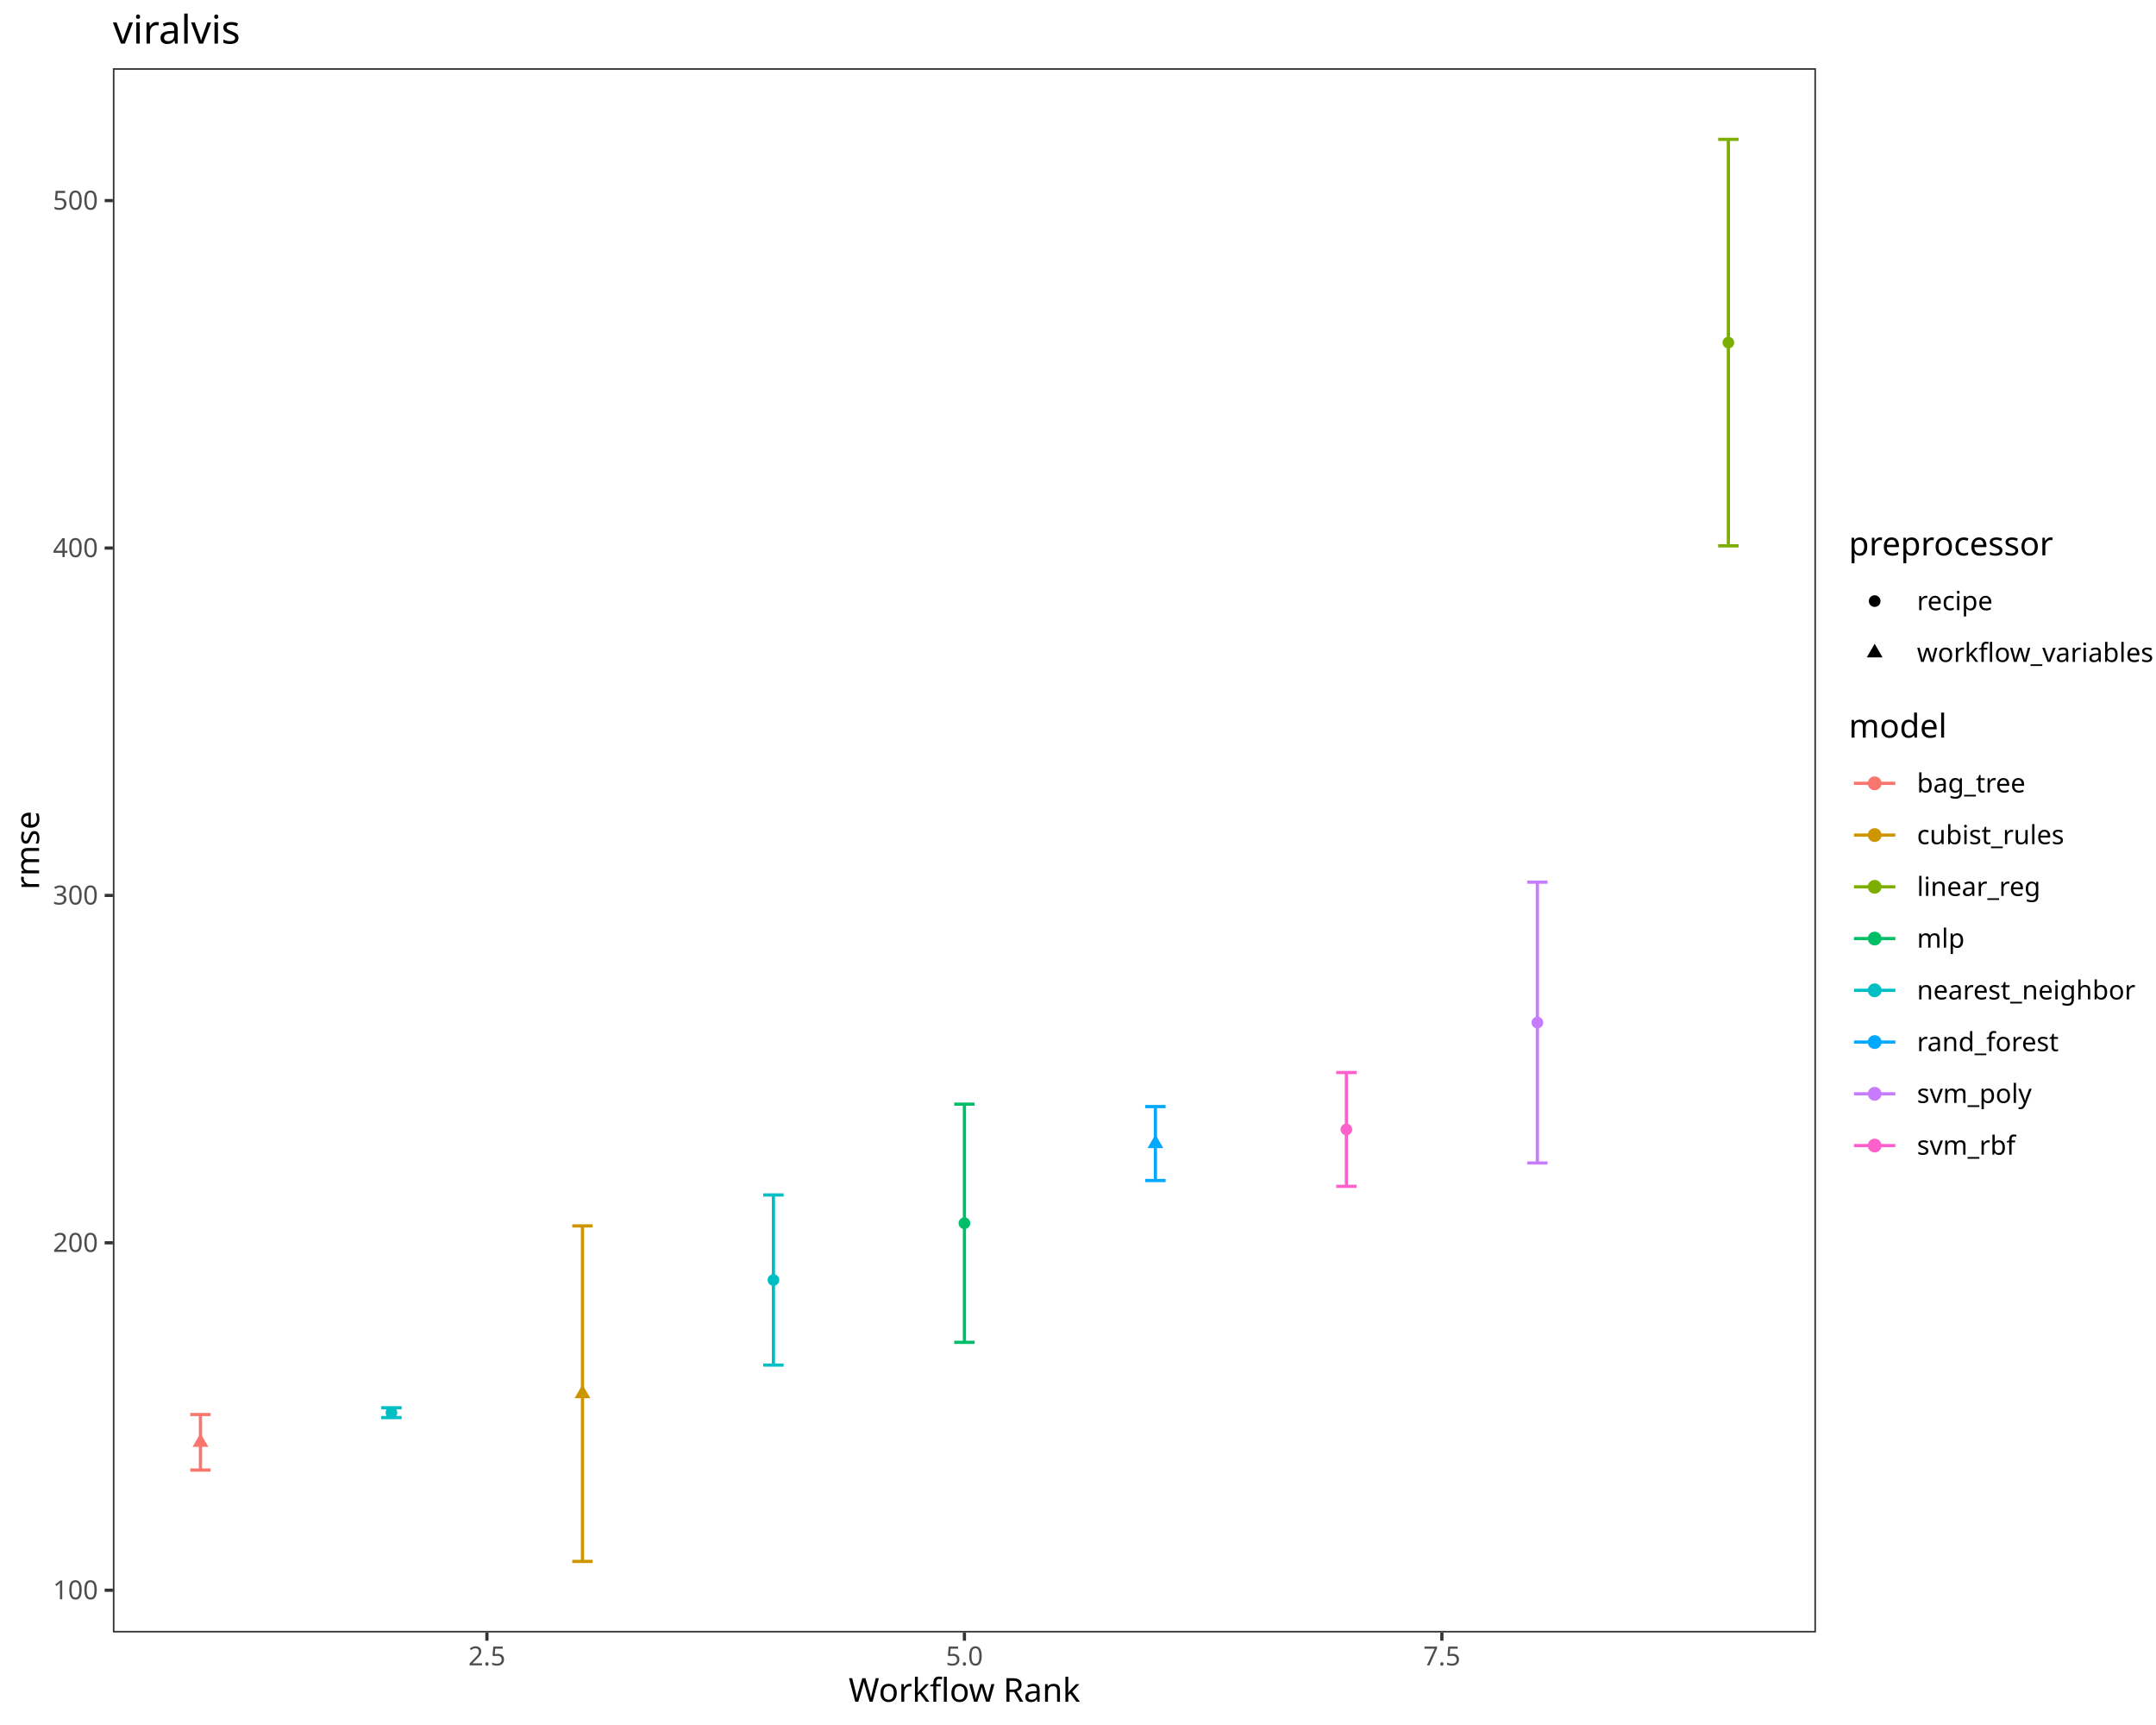
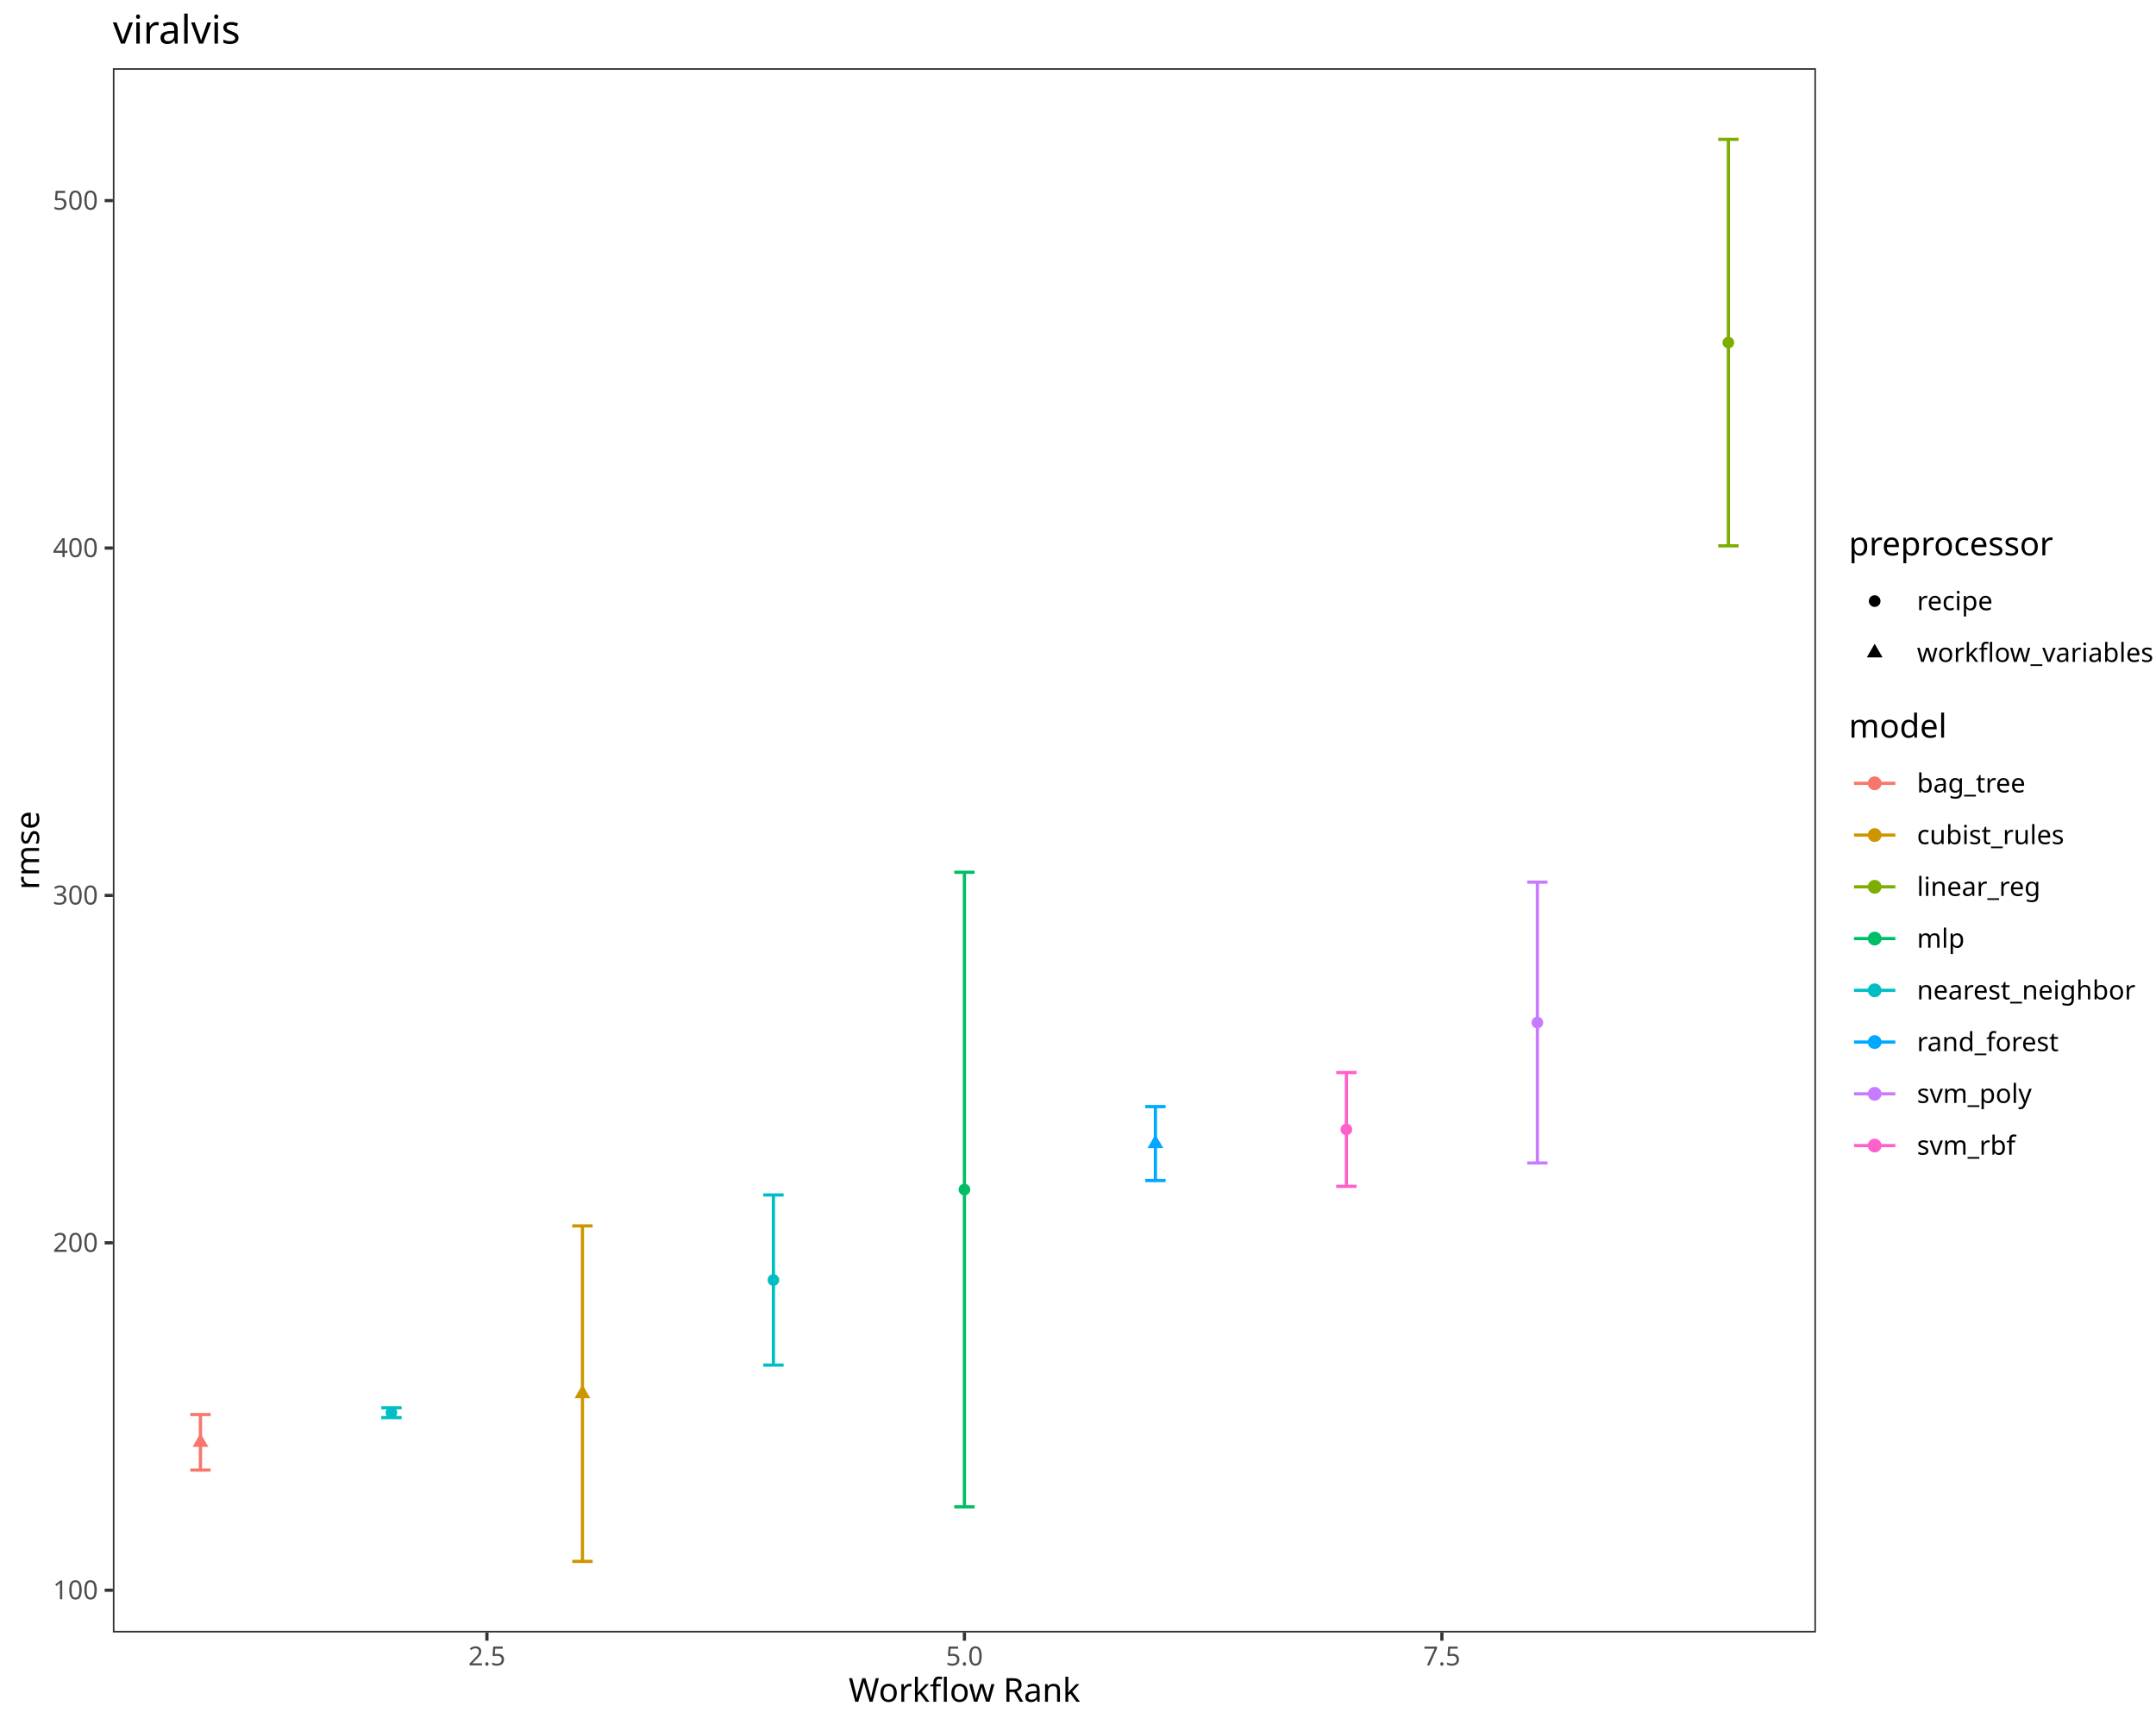
<svg xmlns="http://www.w3.org/2000/svg" class="svglite" data-engine-version="2.0" width="720.00pt" height="576.00pt" viewBox="0 0 720.00 576.00">
  <defs>
    <style type="text/css">
    .svglite line, .svglite polyline, .svglite polygon, .svglite path, .svglite rect, .svglite circle {
      fill: none;
      stroke: #000000;
      stroke-linecap: round;
      stroke-linejoin: round;
      stroke-miterlimit: 10.00;
    }
  </style>
  </defs>
  <rect width="100%" height="100%" style="stroke: none; fill: #FFFFFF;" />
  <defs>
    <clipPath id="cpMC4wMHw3MjAuMDB8MC4wMHw1NzYuMDA=">
      <rect x="0.00" y="0.00" width="720.00" height="576.00" />
    </clipPath>
  </defs>
  <g clip-path="url(#cpMC4wMHw3MjAuMDB8MC4wMHw1NzYuMDA=)">
    <rect x="0.00" y="0.00" width="720.00" height="576.00" style="stroke-width: 1.07; stroke: #FFFFFF; fill: #FFFFFF;" />
  </g>
  <defs>
    <clipPath id="cpMzcuNjl8NjA2LjQ1fDIyLjc4fDU0NS4xMQ==">
      <rect x="37.69" y="22.78" width="568.76" height="522.33" />
    </clipPath>
  </defs>
  <g clip-path="url(#cpMzcuNjl8NjA2LjQ1fDIyLjc4fDU0NS4xMQ==)">
    <rect x="37.69" y="22.78" width="568.76" height="522.33" style="stroke-width: 1.07; stroke: none; fill: #FFFFFF;" />
    <polygon points="66.94,478.56 69.58,483.12 64.31,483.12 " style="stroke-width: 0.71; stroke: none; fill: #F8766D;" />
    <circle cx="130.72" cy="471.71" r="1.95" style="stroke-width: 0.71; stroke: none; fill: #00BFC4;" />
    <polygon points="194.51,462.32 197.14,466.88 191.87,466.88 " style="stroke-width: 0.71; stroke: none; fill: #CD9600;" />
    <circle cx="258.29" cy="427.41" r="1.95" style="stroke-width: 0.71; stroke: none; fill: #00BFC4;" />
-     <circle cx="322.07" cy="408.45" r="1.95" style="stroke-width: 0.71; stroke: none; fill: #00BE67;" />
+     <circle cx="322.07" cy="397.21" r="1.95" style="stroke-width: 0.71; stroke: none; fill: #00BE67;" />
    <polygon points="385.85,378.81 388.48,383.37 383.22,383.37 " style="stroke-width: 0.71; stroke: none; fill: #00A9FF;" />
    <circle cx="449.63" cy="377.14" r="1.95" style="stroke-width: 0.71; stroke: none; fill: #FF61CC;" />
    <circle cx="513.41" cy="341.45" r="1.95" style="stroke-width: 0.71; stroke: none; fill: #C77CFF;" />
    <circle cx="577.19" cy="114.40" r="1.95" style="stroke-width: 0.71; stroke: none; fill: #7CAE00;" />
    <polyline points="63.54,472.33 70.34,472.33 " style="stroke-width: 1.07; stroke: #F8766D; stroke-linecap: butt;" />
    <polyline points="66.94,472.33 66.94,490.86 " style="stroke-width: 1.07; stroke: #F8766D; stroke-linecap: butt;" />
    <polyline points="63.54,490.86 70.34,490.86 " style="stroke-width: 1.07; stroke: #F8766D; stroke-linecap: butt;" />
    <polyline points="127.32,470.07 134.13,470.07 " style="stroke-width: 1.07; stroke: #00BFC4; stroke-linecap: butt;" />
    <polyline points="130.72,470.07 130.72,473.35 " style="stroke-width: 1.07; stroke: #00BFC4; stroke-linecap: butt;" />
    <polyline points="127.32,473.35 134.13,473.35 " style="stroke-width: 1.07; stroke: #00BFC4; stroke-linecap: butt;" />
    <polyline points="191.10,409.34 197.91,409.34 " style="stroke-width: 1.07; stroke: #CD9600; stroke-linecap: butt;" />
    <polyline points="194.51,409.34 194.51,521.37 " style="stroke-width: 1.07; stroke: #CD9600; stroke-linecap: butt;" />
    <polyline points="191.10,521.37 197.91,521.37 " style="stroke-width: 1.07; stroke: #CD9600; stroke-linecap: butt;" />
    <polyline points="254.89,399.01 261.69,399.01 " style="stroke-width: 1.07; stroke: #00BFC4; stroke-linecap: butt;" />
    <polyline points="258.29,399.01 258.29,455.82 " style="stroke-width: 1.07; stroke: #00BFC4; stroke-linecap: butt;" />
    <polyline points="254.89,455.82 261.69,455.82 " style="stroke-width: 1.07; stroke: #00BFC4; stroke-linecap: butt;" />
-     <polyline points="318.67,368.69 325.47,368.69 " style="stroke-width: 1.07; stroke: #00BE67; stroke-linecap: butt;" />
-     <polyline points="322.07,368.69 322.07,448.22 " style="stroke-width: 1.07; stroke: #00BE67; stroke-linecap: butt;" />
-     <polyline points="318.67,448.22 325.47,448.22 " style="stroke-width: 1.07; stroke: #00BE67; stroke-linecap: butt;" />
-     <polyline points="382.45,369.51 389.25,369.51 " style="stroke-width: 1.07; stroke: #00A9FF; stroke-linecap: butt;" />
-     <polyline points="385.85,369.51 385.85,394.19 " style="stroke-width: 1.07; stroke: #00A9FF; stroke-linecap: butt;" />
-     <polyline points="382.45,394.19 389.25,394.19 " style="stroke-width: 1.07; stroke: #00A9FF; stroke-linecap: butt;" />
+     <polyline points="318.67,291.27 325.47,291.27 " style="stroke-width: 1.07; stroke: #00BE67; stroke-linecap: butt;" />
+     <polyline points="322.07,291.27 322.07,503.15 " style="stroke-width: 1.07; stroke: #00BE67; stroke-linecap: butt;" />
+     <polyline points="318.67,503.15 325.47,503.15 " style="stroke-width: 1.07; stroke: #00BE67; stroke-linecap: butt;" />
+     <polyline points="382.45,369.50 389.25,369.50 " style="stroke-width: 1.07; stroke: #00A9FF; stroke-linecap: butt;" />
+     <polyline points="385.85,369.50 385.85,394.20 " style="stroke-width: 1.07; stroke: #00A9FF; stroke-linecap: butt;" />
+     <polyline points="382.45,394.20 389.25,394.20 " style="stroke-width: 1.07; stroke: #00A9FF; stroke-linecap: butt;" />
    <polyline points="446.23,358.14 453.03,358.14 " style="stroke-width: 1.07; stroke: #FF61CC; stroke-linecap: butt;" />
    <polyline points="449.63,358.14 449.63,396.14 " style="stroke-width: 1.07; stroke: #FF61CC; stroke-linecap: butt;" />
    <polyline points="446.23,396.14 453.03,396.14 " style="stroke-width: 1.07; stroke: #FF61CC; stroke-linecap: butt;" />
    <polyline points="510.01,294.57 516.81,294.57 " style="stroke-width: 1.07; stroke: #C77CFF; stroke-linecap: butt;" />
    <polyline points="513.41,294.57 513.41,388.33 " style="stroke-width: 1.07; stroke: #C77CFF; stroke-linecap: butt;" />
    <polyline points="510.01,388.33 516.81,388.33 " style="stroke-width: 1.07; stroke: #C77CFF; stroke-linecap: butt;" />
    <polyline points="573.79,46.53 580.60,46.53 " style="stroke-width: 1.07; stroke: #7CAE00; stroke-linecap: butt;" />
    <polyline points="577.19,46.53 577.19,182.27 " style="stroke-width: 1.07; stroke: #7CAE00; stroke-linecap: butt;" />
    <polyline points="573.79,182.27 580.60,182.27 " style="stroke-width: 1.07; stroke: #7CAE00; stroke-linecap: butt;" />
    <rect x="37.69" y="22.78" width="568.76" height="522.33" style="stroke-width: 1.07; stroke: #333333;" />
  </g>
  <g clip-path="url(#cpMC4wMHw3MjAuMDB8MC4wMHw1NzYuMDA=)">
    <text x="32.76" y="534.03" text-anchor="end" style="font-size: 8.80px; fill: #4D4D4D; font-family: sans;" textLength="14.68px" lengthAdjust="spacingAndGlyphs">100</text>
    <text x="32.76" y="418.02" text-anchor="end" style="font-size: 8.80px; fill: #4D4D4D; font-family: sans;" textLength="14.68px" lengthAdjust="spacingAndGlyphs">200</text>
    <text x="32.76" y="302.02" text-anchor="end" style="font-size: 8.80px; fill: #4D4D4D; font-family: sans;" textLength="14.68px" lengthAdjust="spacingAndGlyphs">300</text>
    <text x="32.76" y="186.02" text-anchor="end" style="font-size: 8.80px; fill: #4D4D4D; font-family: sans;" textLength="14.68px" lengthAdjust="spacingAndGlyphs">400</text>
    <text x="32.76" y="70.01" text-anchor="end" style="font-size: 8.80px; fill: #4D4D4D; font-family: sans;" textLength="14.68px" lengthAdjust="spacingAndGlyphs">500</text>
    <polyline points="34.95,531.00 37.69,531.00 " style="stroke-width: 1.07; stroke: #333333; stroke-linecap: butt;" />
    <polyline points="34.95,414.99 37.69,414.99 " style="stroke-width: 1.07; stroke: #333333; stroke-linecap: butt;" />
    <polyline points="34.95,298.99 37.69,298.99 " style="stroke-width: 1.07; stroke: #333333; stroke-linecap: butt;" />
    <polyline points="34.95,182.99 37.69,182.99 " style="stroke-width: 1.07; stroke: #333333; stroke-linecap: butt;" />
    <polyline points="34.95,66.98 37.69,66.98 " style="stroke-width: 1.07; stroke: #333333; stroke-linecap: butt;" />
    <polyline points="162.61,547.85 162.61,545.11 " style="stroke-width: 1.07; stroke: #333333; stroke-linecap: butt;" />
    <polyline points="322.07,547.85 322.07,545.11 " style="stroke-width: 1.07; stroke: #333333; stroke-linecap: butt;" />
    <polyline points="481.52,547.85 481.52,545.11 " style="stroke-width: 1.07; stroke: #333333; stroke-linecap: butt;" />
    <text x="162.61" y="556.10" text-anchor="middle" style="font-size: 8.80px; fill: #4D4D4D; font-family: sans;" textLength="12.23px" lengthAdjust="spacingAndGlyphs">2.5</text>
    <text x="322.07" y="556.10" text-anchor="middle" style="font-size: 8.80px; fill: #4D4D4D; font-family: sans;" textLength="12.23px" lengthAdjust="spacingAndGlyphs">5.0</text>
    <text x="481.52" y="556.10" text-anchor="middle" style="font-size: 8.80px; fill: #4D4D4D; font-family: sans;" textLength="12.23px" lengthAdjust="spacingAndGlyphs">7.5</text>
    <text x="322.07" y="568.24" text-anchor="middle" style="font-size: 11.00px; font-family: sans;" textLength="73.97px" lengthAdjust="spacingAndGlyphs">Workflow Rank</text>
    <text transform="translate(13.05,283.95) rotate(-90)" text-anchor="middle" style="font-size: 11.00px; font-family: sans;" textLength="24.45px" lengthAdjust="spacingAndGlyphs">rmse</text>
    <rect x="617.41" y="176.74" width="97.11" height="49.89" style="stroke-width: 1.07; stroke: none; fill: #FFFFFF;" />
    <text x="617.41" y="185.45" style="font-size: 11.00px; font-family: sans;" textLength="64.21px" lengthAdjust="spacingAndGlyphs">preprocessor</text>
    <rect x="617.41" y="192.07" width="17.28" height="17.28" style="stroke-width: 1.07; stroke: none; fill: #FFFFFF;" />
    <circle cx="626.05" cy="200.71" r="1.95" style="stroke-width: 0.71; stroke: none; fill: #000000;" />
    <rect x="617.41" y="209.35" width="17.28" height="17.28" style="stroke-width: 1.07; stroke: none; fill: #FFFFFF;" />
    <polygon points="626.05,214.95 628.68,219.51 623.42,219.51 " style="stroke-width: 0.71; stroke: none; fill: #000000;" />
    <text x="640.17" y="203.74" style="font-size: 8.80px; font-family: sans;" textLength="23.97px" lengthAdjust="spacingAndGlyphs">recipe</text>
    <text x="640.17" y="221.02" style="font-size: 8.80px; font-family: sans;" textLength="74.35px" lengthAdjust="spacingAndGlyphs">workflow_variables</text>
    <rect x="617.41" y="237.59" width="91.26" height="153.57" style="stroke-width: 1.07; stroke: none; fill: #FFFFFF;" />
    <text x="617.41" y="246.30" style="font-size: 11.00px; font-family: sans;" textLength="29.96px" lengthAdjust="spacingAndGlyphs">model</text>
    <rect x="617.41" y="252.92" width="17.28" height="17.28" style="stroke-width: 1.07; stroke: none; fill: #FFFFFF;" />
    <circle cx="626.05" cy="261.56" r="1.95" style="stroke-width: 0.71; stroke: #F8766D; fill: #F8766D;" />
    <line x1="619.14" y1="261.56" x2="632.96" y2="261.56" style="stroke-width: 1.07; stroke: #F8766D; stroke-linecap: butt;" />
    <rect x="617.41" y="270.20" width="17.28" height="17.28" style="stroke-width: 1.07; stroke: none; fill: #FFFFFF;" />
    <circle cx="626.05" cy="278.84" r="1.95" style="stroke-width: 0.71; stroke: #CD9600; fill: #CD9600;" />
    <line x1="619.14" y1="278.84" x2="632.96" y2="278.84" style="stroke-width: 1.07; stroke: #CD9600; stroke-linecap: butt;" />
    <rect x="617.41" y="287.48" width="17.28" height="17.28" style="stroke-width: 1.07; stroke: none; fill: #FFFFFF;" />
    <circle cx="626.05" cy="296.12" r="1.95" style="stroke-width: 0.71; stroke: #7CAE00; fill: #7CAE00;" />
    <line x1="619.14" y1="296.12" x2="632.96" y2="296.12" style="stroke-width: 1.07; stroke: #7CAE00; stroke-linecap: butt;" />
    <rect x="617.41" y="304.76" width="17.28" height="17.28" style="stroke-width: 1.07; stroke: none; fill: #FFFFFF;" />
    <circle cx="626.05" cy="313.40" r="1.95" style="stroke-width: 0.71; stroke: #00BE67; fill: #00BE67;" />
    <line x1="619.14" y1="313.40" x2="632.96" y2="313.40" style="stroke-width: 1.07; stroke: #00BE67; stroke-linecap: butt;" />
    <rect x="617.41" y="322.04" width="17.28" height="17.28" style="stroke-width: 1.07; stroke: none; fill: #FFFFFF;" />
    <circle cx="626.05" cy="330.68" r="1.95" style="stroke-width: 0.71; stroke: #00BFC4; fill: #00BFC4;" />
    <line x1="619.14" y1="330.68" x2="632.96" y2="330.68" style="stroke-width: 1.07; stroke: #00BFC4; stroke-linecap: butt;" />
    <rect x="617.41" y="339.32" width="17.28" height="17.28" style="stroke-width: 1.07; stroke: none; fill: #FFFFFF;" />
    <circle cx="626.05" cy="347.96" r="1.95" style="stroke-width: 0.71; stroke: #00A9FF; fill: #00A9FF;" />
    <line x1="619.14" y1="347.96" x2="632.96" y2="347.96" style="stroke-width: 1.07; stroke: #00A9FF; stroke-linecap: butt;" />
    <rect x="617.41" y="356.60" width="17.28" height="17.28" style="stroke-width: 1.07; stroke: none; fill: #FFFFFF;" />
    <circle cx="626.05" cy="365.24" r="1.95" style="stroke-width: 0.71; stroke: #C77CFF; fill: #C77CFF;" />
    <line x1="619.14" y1="365.24" x2="632.96" y2="365.24" style="stroke-width: 1.07; stroke: #C77CFF; stroke-linecap: butt;" />
    <rect x="617.41" y="373.88" width="17.28" height="17.28" style="stroke-width: 1.07; stroke: none; fill: #FFFFFF;" />
    <circle cx="626.05" cy="382.52" r="1.95" style="stroke-width: 0.71; stroke: #FF61CC; fill: #FF61CC;" />
    <line x1="619.14" y1="382.52" x2="632.96" y2="382.52" style="stroke-width: 1.07; stroke: #FF61CC; stroke-linecap: butt;" />
    <text x="640.17" y="264.59" style="font-size: 8.80px; font-family: sans;" textLength="34.74px" lengthAdjust="spacingAndGlyphs">bag_tree</text>
    <text x="640.17" y="281.87" style="font-size: 8.80px; font-family: sans;" textLength="46.97px" lengthAdjust="spacingAndGlyphs">cubist_rules</text>
    <text x="640.17" y="299.15" style="font-size: 8.80px; font-family: sans;" textLength="39.14px" lengthAdjust="spacingAndGlyphs">linear_reg</text>
    <text x="640.17" y="316.43" style="font-size: 8.80px; font-family: sans;" textLength="14.18px" lengthAdjust="spacingAndGlyphs">mlp</text>
    <text x="640.17" y="333.71" style="font-size: 8.80px; font-family: sans;" textLength="68.50px" lengthAdjust="spacingAndGlyphs">nearest_neighbor</text>
    <text x="640.17" y="350.99" style="font-size: 8.80px; font-family: sans;" textLength="44.52px" lengthAdjust="spacingAndGlyphs">rand_forest</text>
    <text x="640.17" y="368.27" style="font-size: 8.80px; font-family: sans;" textLength="37.18px" lengthAdjust="spacingAndGlyphs">svm_poly</text>
    <text x="640.17" y="385.55" style="font-size: 8.80px; font-family: sans;" textLength="31.31px" lengthAdjust="spacingAndGlyphs">svm_rbf</text>
    <text x="37.69" y="14.56" style="font-size: 13.20px; font-family: sans;" textLength="40.34px" lengthAdjust="spacingAndGlyphs">viralvis</text>
  </g>
</svg>
